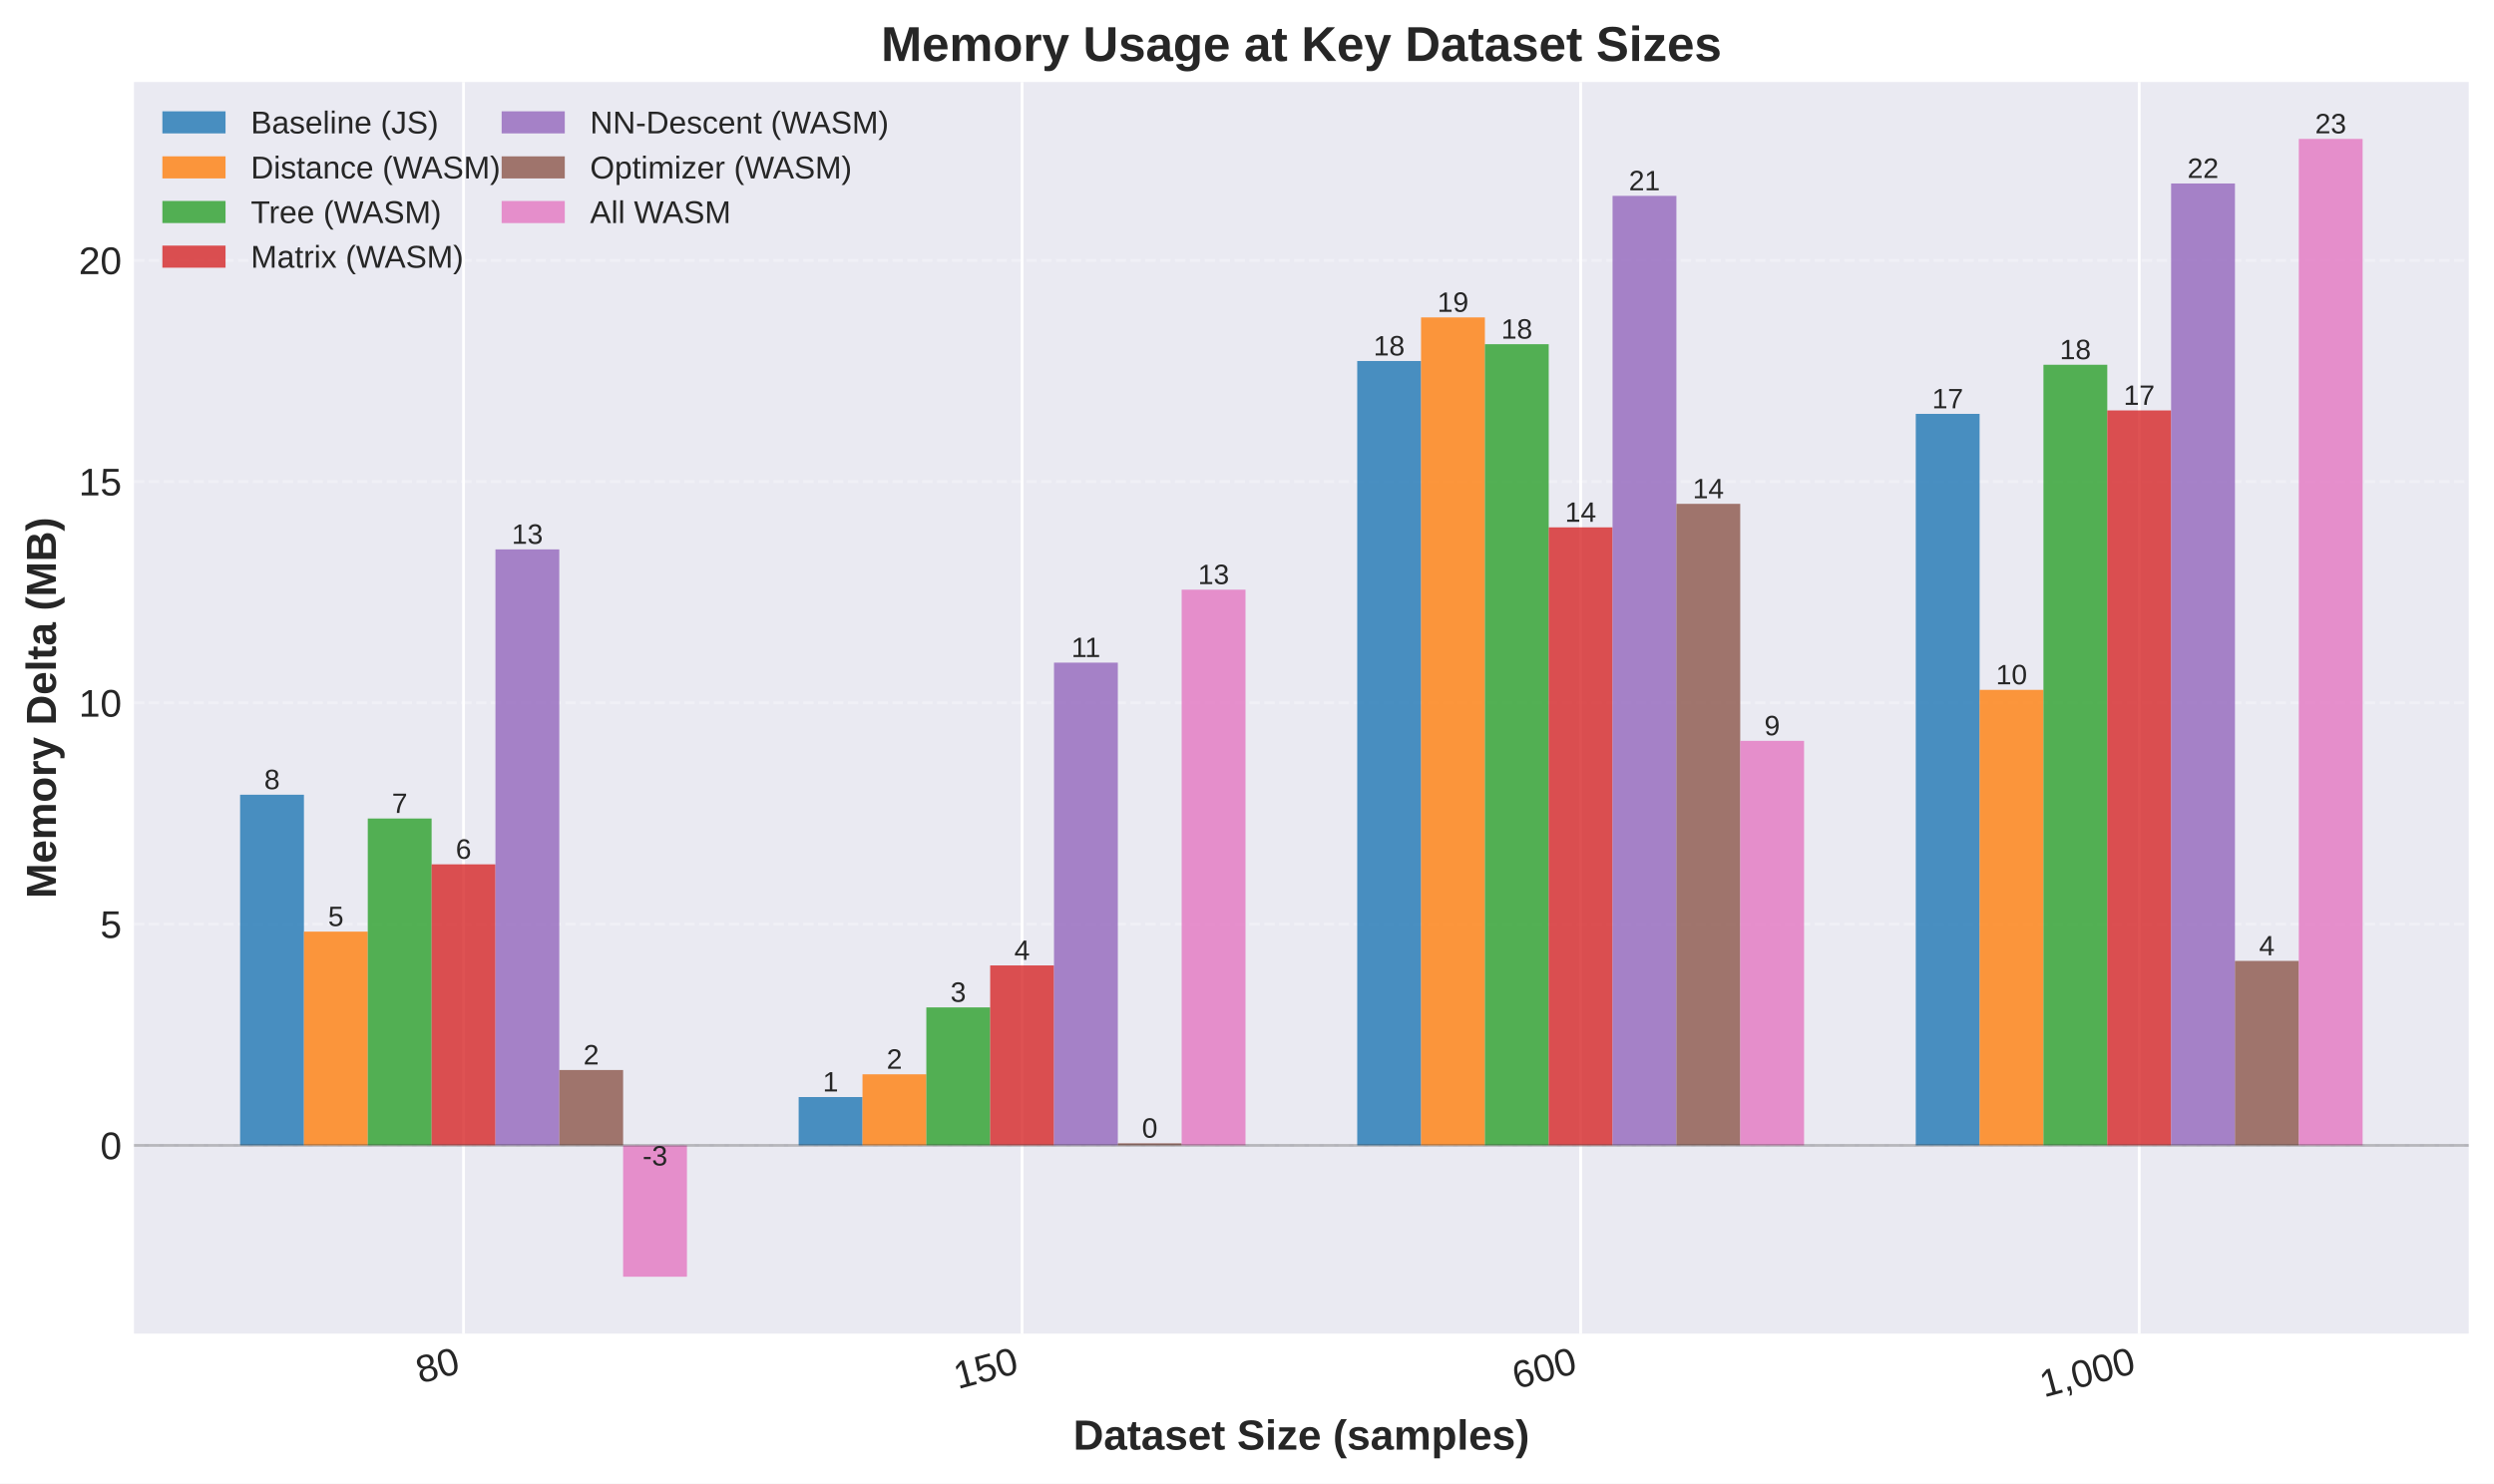
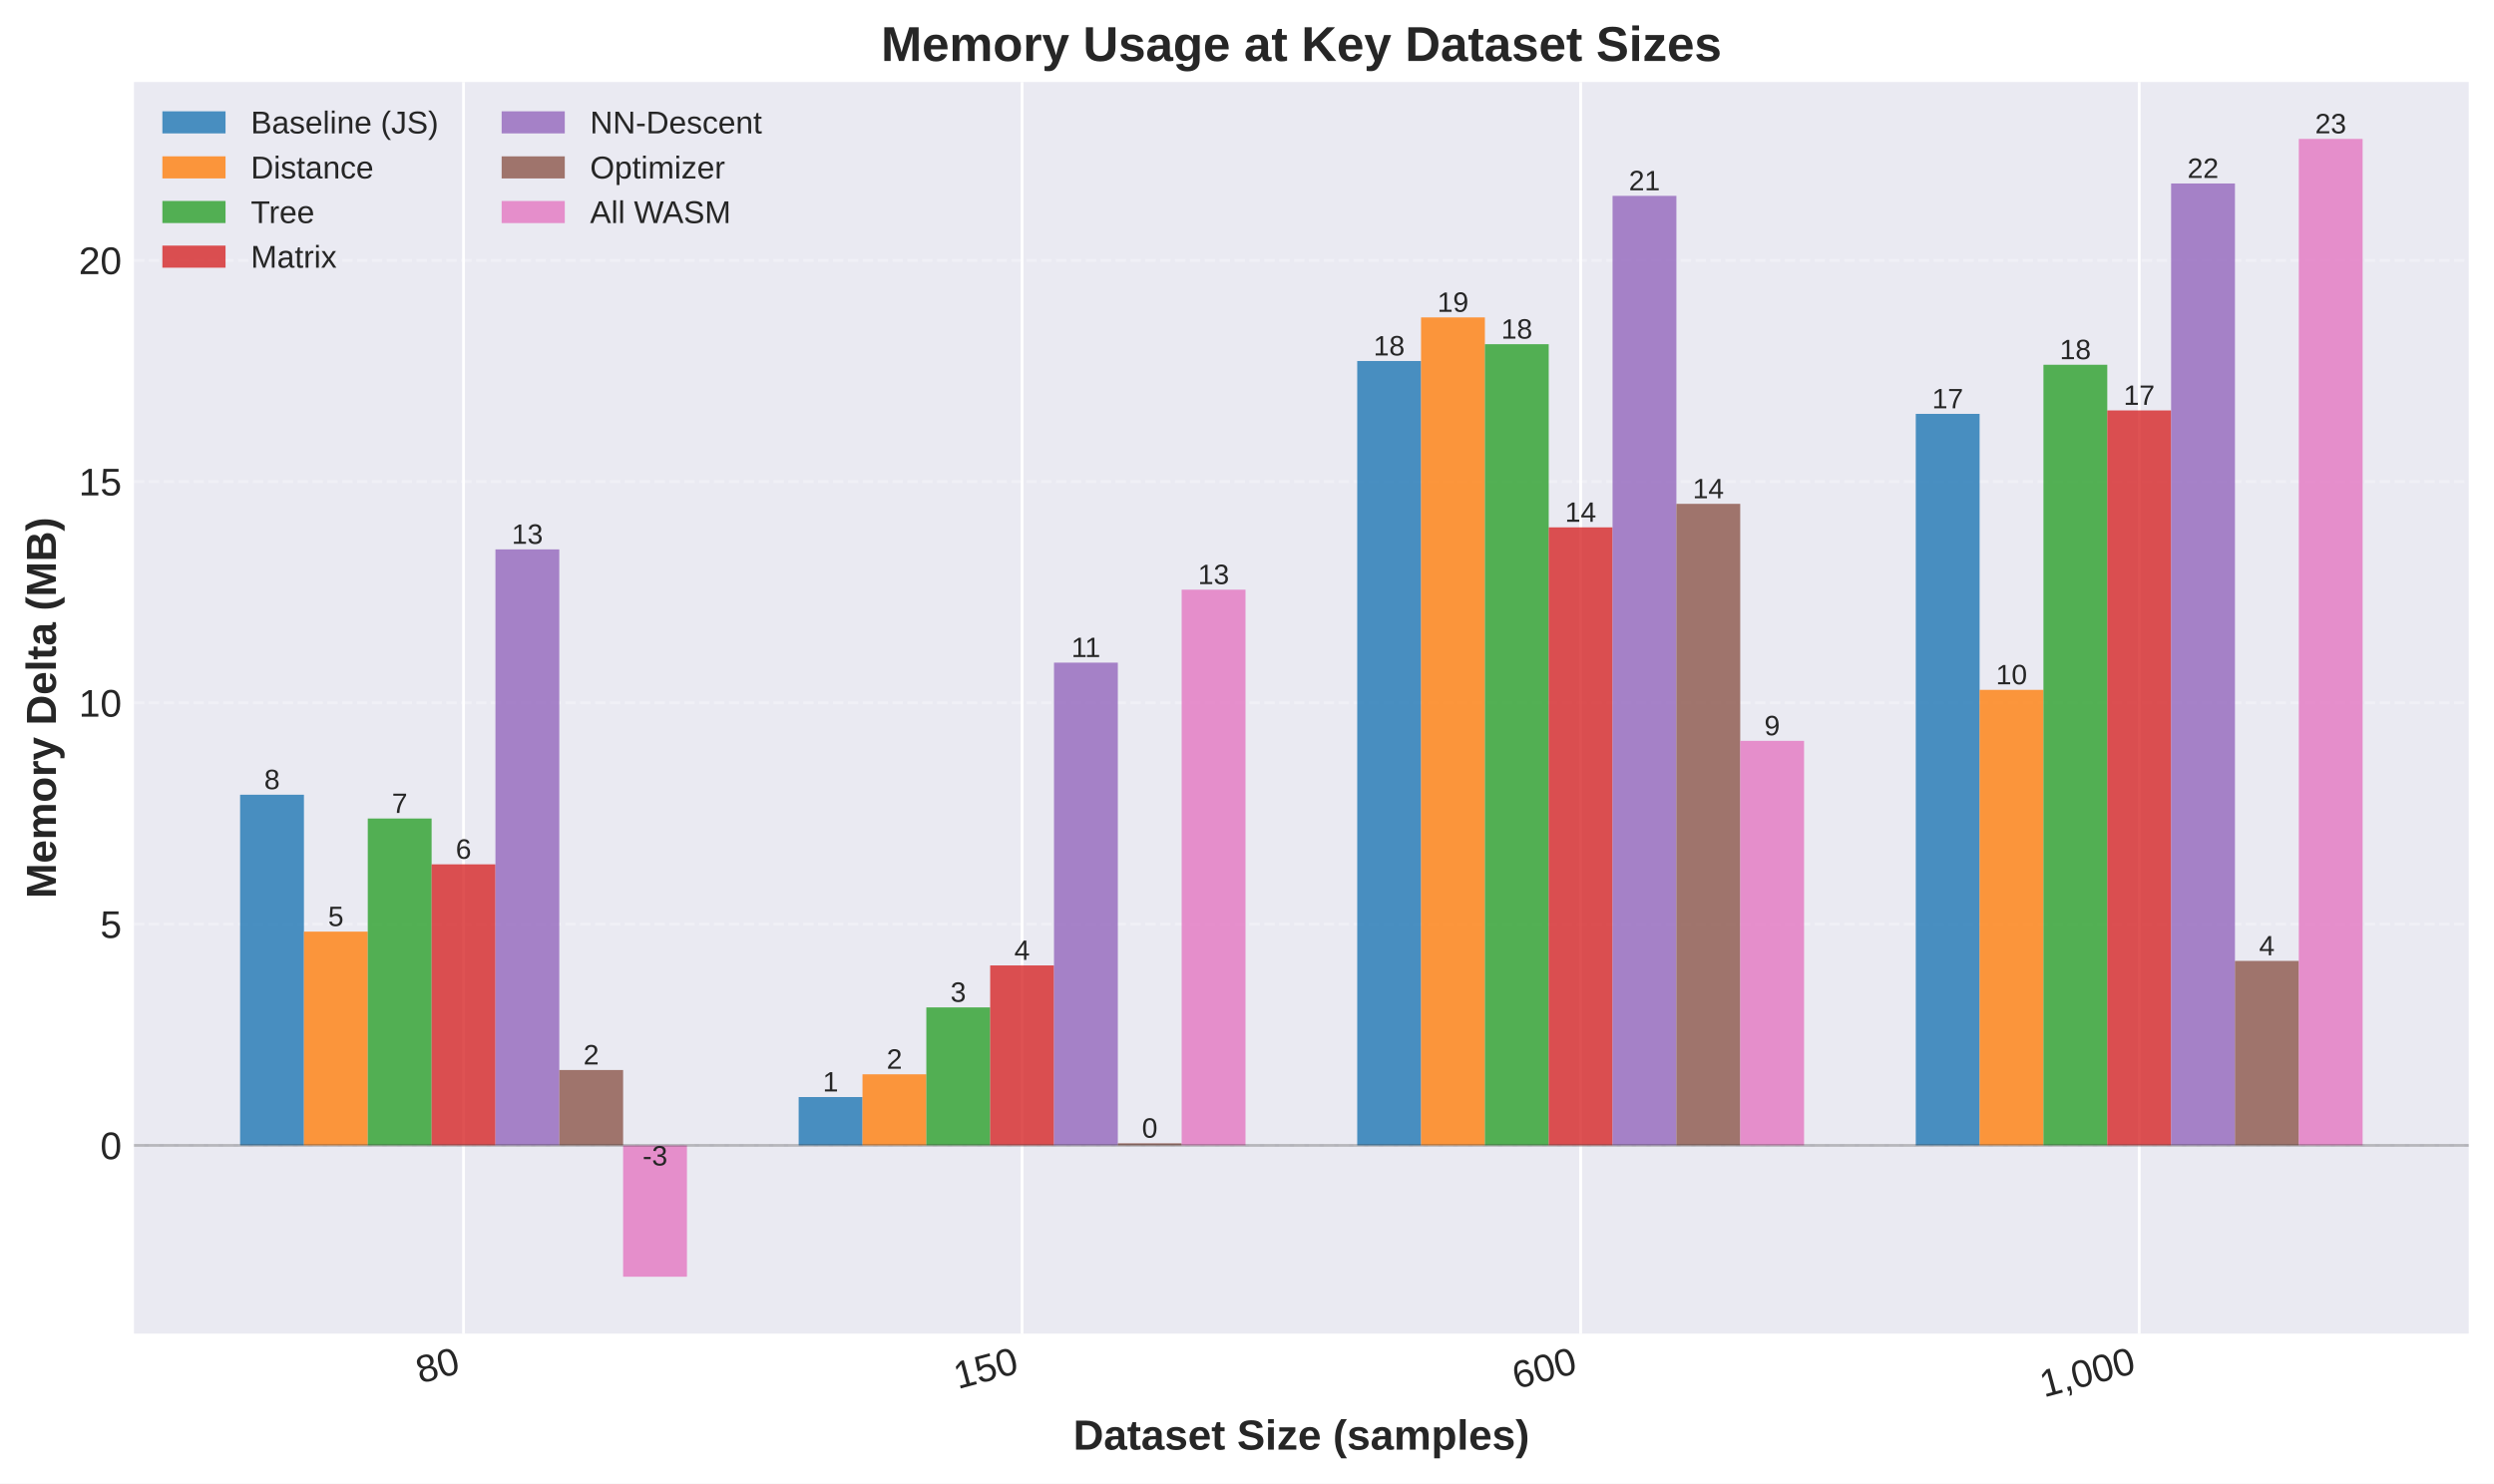
<svg xmlns="http://www.w3.org/2000/svg" width="711.017pt" height="423.11pt" viewBox="0 0 711.017 423.11" version="1.1">
  <defs>
    <style type="text/css">*{stroke-linejoin: round; stroke-linecap: butt}</style>
  </defs>
  <g id="figure_1">
    <g id="patch_1">
      <path d="M 0 423.11  L 711.017 423.11  L 711.017 0  L 0 0  z " style="fill: #ffffff" />
    </g>
    <g id="axes_1">
      <g id="patch_2">
        <path d="M 38.195 380.308  L 703.817 380.308  L 703.817 23.392  L 38.195 23.392  z " style="fill: #eaeaf2" />
      </g>
      <g id="matplotlib.axis_1">
        <g id="xtick_1">
          <g id="line2d_1">
            <path d="M 132.147 380.308  L 132.147 23.392  " clip-path="url(#p0a0a014450)" style="fill: none; stroke: #ffffff; stroke-width: 0.8; stroke-linecap: round" />
          </g>
          <g id="line2d_2" />
          <g id="text_1">
            <text style="font-size: 11px; font-family: 'Arial', 'Liberation Sans', 'DejaVu Sans', 'Bitstream Vera Sans', sans-serif; fill: #262626" transform="translate(119.7636 394.5801) rotate(-15)">80</text>
          </g>
        </g>
        <g id="xtick_2">
          <g id="line2d_3">
            <path d="M 291.386 380.308  L 291.386 23.392  " clip-path="url(#p0a0a014450)" style="fill: none; stroke: #ffffff; stroke-width: 0.8; stroke-linecap: round" />
          </g>
          <g id="line2d_4" />
          <g id="text_2">
            <text style="font-size: 11px; font-family: 'Arial', 'Liberation Sans', 'DejaVu Sans', 'Bitstream Vera Sans', sans-serif; fill: #262626" transform="translate(273.0945 396.1633) rotate(-15)">150</text>
          </g>
        </g>
        <g id="xtick_3">
          <g id="line2d_5">
            <path d="M 450.626 380.308  L 450.626 23.392  " clip-path="url(#p0a0a014450)" style="fill: none; stroke: #ffffff; stroke-width: 0.8; stroke-linecap: round" />
          </g>
          <g id="line2d_6" />
          <g id="text_3">
            <text style="font-size: 11px; font-family: 'Arial', 'Liberation Sans', 'DejaVu Sans', 'Bitstream Vera Sans', sans-serif; fill: #262626" transform="translate(432.3341 396.1633) rotate(-15)">600</text>
          </g>
        </g>
        <g id="xtick_4">
          <g id="line2d_7">
            <path d="M 609.865 380.308  L 609.865 23.392  " clip-path="url(#p0a0a014450)" style="fill: none; stroke: #ffffff; stroke-width: 0.8; stroke-linecap: round" />
          </g>
          <g id="line2d_8" />
          <g id="text_4">
            <text style="font-size: 11px; font-family: 'Arial', 'Liberation Sans', 'DejaVu Sans', 'Bitstream Vera Sans', sans-serif; fill: #262626" transform="translate(582.7132 398.5375) rotate(-15)">1,000</text>
          </g>
        </g>
        <g id="text_5">
          <text style="font-weight: 700; font-size: 12px; font-family: 'Arial', 'Liberation Sans', 'DejaVu Sans', 'Bitstream Vera Sans', sans-serif; text-anchor: middle; fill: #262626" x="371.006" y="413.385" transform="rotate(-0 371.0059 413.3848)">Dataset Size (samples)</text>
        </g>
      </g>
      <g id="matplotlib.axis_2">
        <g id="ytick_1">
          <g id="line2d_9">
            <path d="M 38.195 326.635  L 703.817 326.635  " clip-path="url(#p0a0a014450)" style="fill: none; stroke-dasharray: 2.96,1.28; stroke-dashoffset: 0; stroke: #ffffff; stroke-opacity: 0.3; stroke-width: 0.8" />
          </g>
          <g id="line2d_10" />
          <g id="text_6">
            <text style="font-size: 11px; font-family: 'Arial', 'Liberation Sans', 'DejaVu Sans', 'Bitstream Vera Sans', sans-serif; text-anchor: end; fill: #262626" x="34.695" y="330.572" transform="rotate(-0 34.69531 330.5716)">0</text>
          </g>
        </g>
        <g id="ytick_2">
          <g id="line2d_11">
            <path d="M 38.195 263.536  L 703.817 263.536  " clip-path="url(#p0a0a014450)" style="fill: none; stroke-dasharray: 2.96,1.28; stroke-dashoffset: 0; stroke: #ffffff; stroke-opacity: 0.3; stroke-width: 0.8" />
          </g>
          <g id="line2d_12" />
          <g id="text_7">
            <text style="font-size: 11px; font-family: 'Arial', 'Liberation Sans', 'DejaVu Sans', 'Bitstream Vera Sans', sans-serif; text-anchor: end; fill: #262626" x="34.695" y="267.473" transform="rotate(-0 34.69531 267.4732)">5</text>
          </g>
        </g>
        <g id="ytick_3">
          <g id="line2d_13">
            <path d="M 38.195 200.438  L 703.817 200.438  " clip-path="url(#p0a0a014450)" style="fill: none; stroke-dasharray: 2.96,1.28; stroke-dashoffset: 0; stroke: #ffffff; stroke-opacity: 0.3; stroke-width: 0.8" />
          </g>
          <g id="line2d_14" />
          <g id="text_8">
            <text style="font-size: 11px; font-family: 'Arial', 'Liberation Sans', 'DejaVu Sans', 'Bitstream Vera Sans', sans-serif; text-anchor: end; fill: #262626" x="34.695" y="204.375" transform="rotate(-0 34.69531 204.3748)">10</text>
          </g>
        </g>
        <g id="ytick_4">
          <g id="line2d_15">
            <path d="M 38.195 137.34  L 703.817 137.34  " clip-path="url(#p0a0a014450)" style="fill: none; stroke-dasharray: 2.96,1.28; stroke-dashoffset: 0; stroke: #ffffff; stroke-opacity: 0.3; stroke-width: 0.8" />
          </g>
          <g id="line2d_16" />
          <g id="text_9">
            <text style="font-size: 11px; font-family: 'Arial', 'Liberation Sans', 'DejaVu Sans', 'Bitstream Vera Sans', sans-serif; text-anchor: end; fill: #262626" x="34.695" y="141.276" transform="rotate(-0 34.69531 141.2765)">15</text>
          </g>
        </g>
        <g id="ytick_5">
          <g id="line2d_17">
            <path d="M 38.195 74.241  L 703.817 74.241  " clip-path="url(#p0a0a014450)" style="fill: none; stroke-dasharray: 2.96,1.28; stroke-dashoffset: 0; stroke: #ffffff; stroke-opacity: 0.3; stroke-width: 0.8" />
          </g>
          <g id="line2d_18" />
          <g id="text_10">
            <text style="font-size: 11px; font-family: 'Arial', 'Liberation Sans', 'DejaVu Sans', 'Bitstream Vera Sans', sans-serif; text-anchor: end; fill: #262626" x="34.695" y="78.178" transform="rotate(-0 34.69531 78.17809)">20</text>
          </g>
        </g>
        <g id="text_11">
          <text style="font-weight: 700; font-size: 12px; font-family: 'Arial', 'Liberation Sans', 'DejaVu Sans', 'Bitstream Vera Sans', sans-serif; text-anchor: middle; fill: #262626" x="15.936" y="201.85" transform="rotate(-90 15.93562 201.85)">Memory Delta (MB)</text>
        </g>
      </g>
      <g id="patch_3">
        <path d="M 68.451 326.635  L 86.65 326.635  L 86.65 226.637  L 68.451 226.637  z " clip-path="url(#p0a0a014450)" style="fill: #1f77b4; opacity: 0.8" />
      </g>
      <g id="patch_4">
        <path d="M 227.69 326.635  L 245.889 326.635  L 245.889 312.848  L 227.69 312.848  z " clip-path="url(#p0a0a014450)" style="fill: #1f77b4; opacity: 0.8" />
      </g>
      <g id="patch_5">
        <path d="M 386.93 326.635  L 405.129 326.635  L 405.129 102.95  L 386.93 102.95  z " clip-path="url(#p0a0a014450)" style="fill: #1f77b4; opacity: 0.8" />
      </g>
      <g id="patch_6">
        <path d="M 546.169 326.635  L 564.368 326.635  L 564.368 118.023  L 546.169 118.023  z " clip-path="url(#p0a0a014450)" style="fill: #1f77b4; opacity: 0.8" />
      </g>
      <g id="patch_7">
        <path d="M 86.65 326.635  L 104.848 326.635  L 104.848 265.675  L 86.65 265.675  z " clip-path="url(#p0a0a014450)" style="fill: #ff7f0e; opacity: 0.8" />
      </g>
      <g id="patch_8">
        <path d="M 245.889 326.635  L 264.088 326.635  L 264.088 306.366  L 245.889 306.366  z " clip-path="url(#p0a0a014450)" style="fill: #ff7f0e; opacity: 0.8" />
      </g>
      <g id="patch_9">
        <path d="M 405.129 326.635  L 423.327 326.635  L 423.327 90.517  L 405.129 90.517  z " clip-path="url(#p0a0a014450)" style="fill: #ff7f0e; opacity: 0.8" />
      </g>
      <g id="patch_10">
        <path d="M 564.368 326.635  L 582.567 326.635  L 582.567 196.729  L 564.368 196.729  z " clip-path="url(#p0a0a014450)" style="fill: #ff7f0e; opacity: 0.8" />
      </g>
      <g id="patch_11">
        <path d="M 104.848 326.635  L 123.047 326.635  L 123.047 233.416  L 104.848 233.416  z " clip-path="url(#p0a0a014450)" style="fill: #2ca02c; opacity: 0.8" />
      </g>
      <g id="patch_12">
        <path d="M 264.088 326.635  L 282.287 326.635  L 282.287 287.284  L 264.088 287.284  z " clip-path="url(#p0a0a014450)" style="fill: #2ca02c; opacity: 0.8" />
      </g>
      <g id="patch_13">
        <path d="M 423.327 326.635  L 441.526 326.635  L 441.526 98.157  L 423.327 98.157  z " clip-path="url(#p0a0a014450)" style="fill: #2ca02c; opacity: 0.8" />
      </g>
      <g id="patch_14">
        <path d="M 582.567 326.635  L 600.766 326.635  L 600.766 104.021  L 582.567 104.021  z " clip-path="url(#p0a0a014450)" style="fill: #2ca02c; opacity: 0.8" />
      </g>
      <g id="patch_15">
        <path d="M 123.047 326.635  L 141.246 326.635  L 141.246 246.485  L 123.047 246.485  z " clip-path="url(#p0a0a014450)" style="fill: #d62728; opacity: 0.8" />
      </g>
      <g id="patch_16">
        <path d="M 282.287 326.635  L 300.486 326.635  L 300.486 275.316  L 282.287 275.316  z " clip-path="url(#p0a0a014450)" style="fill: #d62728; opacity: 0.8" />
      </g>
      <g id="patch_17">
        <path d="M 441.526 326.635  L 459.725 326.635  L 459.725 150.387  L 441.526 150.387  z " clip-path="url(#p0a0a014450)" style="fill: #d62728; opacity: 0.8" />
      </g>
      <g id="patch_18">
        <path d="M 600.766 326.635  L 618.965 326.635  L 618.965 117.043  L 600.766 117.043  z " clip-path="url(#p0a0a014450)" style="fill: #d62728; opacity: 0.8" />
      </g>
      <g id="patch_19">
        <path d="M 141.246 326.635  L 159.445 326.635  L 159.445 156.673  L 141.246 156.673  z " clip-path="url(#p0a0a014450)" style="fill: #9467bd; opacity: 0.8" />
      </g>
      <g id="patch_20">
        <path d="M 300.486 326.635  L 318.684 326.635  L 318.684 188.965  L 300.486 188.965  z " clip-path="url(#p0a0a014450)" style="fill: #9467bd; opacity: 0.8" />
      </g>
      <g id="patch_21">
        <path d="M 459.725 326.635  L 477.924 326.635  L 477.924 55.853  L 459.725 55.853  z " clip-path="url(#p0a0a014450)" style="fill: #9467bd; opacity: 0.8" />
      </g>
      <g id="patch_22">
        <path d="M 618.965 326.635  L 637.163 326.635  L 637.163 52.325  L 618.965 52.325  z " clip-path="url(#p0a0a014450)" style="fill: #9467bd; opacity: 0.8" />
      </g>
      <g id="patch_23">
        <path d="M 159.445 326.635  L 177.644 326.635  L 177.644 305.14  L 159.445 305.14  z " clip-path="url(#p0a0a014450)" style="fill: #8c564b; opacity: 0.8" />
      </g>
      <g id="patch_24">
        <path d="M 318.684 326.635  L 336.883 326.635  L 336.883 326.034  L 318.684 326.034  z " clip-path="url(#p0a0a014450)" style="fill: #8c564b; opacity: 0.8" />
      </g>
      <g id="patch_25">
        <path d="M 477.924 326.635  L 496.123 326.635  L 496.123 143.685  L 477.924 143.685  z " clip-path="url(#p0a0a014450)" style="fill: #8c564b; opacity: 0.8" />
      </g>
      <g id="patch_26">
        <path d="M 637.163 326.635  L 655.362 326.635  L 655.362 274.026  L 637.163 274.026  z " clip-path="url(#p0a0a014450)" style="fill: #8c564b; opacity: 0.8" />
      </g>
      <g id="patch_27">
        <path d="M 177.644 326.635  L 195.842 326.635  L 195.842 364.085  L 177.644 364.085  z " clip-path="url(#p0a0a014450)" style="fill: #e377c2; opacity: 0.8" />
      </g>
      <g id="patch_28">
        <path d="M 336.883 326.635  L 355.082 326.635  L 355.082 168.161  L 336.883 168.161  z " clip-path="url(#p0a0a014450)" style="fill: #e377c2; opacity: 0.8" />
      </g>
      <g id="patch_29">
        <path d="M 496.123 326.635  L 514.322 326.635  L 514.322 211.272  L 496.123 211.272  z " clip-path="url(#p0a0a014450)" style="fill: #e377c2; opacity: 0.8" />
      </g>
      <g id="patch_30">
        <path d="M 655.362 326.635  L 673.561 326.635  L 673.561 39.615  L 655.362 39.615  z " clip-path="url(#p0a0a014450)" style="fill: #e377c2; opacity: 0.8" />
      </g>
      <g id="line2d_19">
        <path d="M 38.195 326.635  L 703.817 326.635  " clip-path="url(#p0a0a014450)" style="fill: none; stroke: #333333; stroke-opacity: 0.3; stroke-width: 0.8; stroke-linecap: round" />
      </g>
      <g id="patch_31">
        <path d="M 38.195 380.308  L 38.195 23.392  " style="fill: none" />
      </g>
      <g id="patch_32">
        <path d="M 703.817 380.308  L 703.817 23.392  " style="fill: none" />
      </g>
      <g id="patch_33">
        <path d="M 38.195 380.308  L 703.817 380.308  " style="fill: none" />
      </g>
      <g id="patch_34">
        <path d="M 38.195 23.392  L 703.817 23.392  " style="fill: none" />
      </g>
      <g id="text_12">
        <text style="font-size: 8px; font-family: 'Arial', 'Liberation Sans', 'DejaVu Sans', 'Bitstream Vera Sans', sans-serif; text-anchor: middle; fill: #262626" x="77.55" y="225.047" transform="rotate(-0 77.55023 225.0468)">8</text>
      </g>
      <g id="text_13">
        <text style="font-size: 8px; font-family: 'Arial', 'Liberation Sans', 'DejaVu Sans', 'Bitstream Vera Sans', sans-serif; text-anchor: middle; fill: #262626" x="236.79" y="311.258" transform="rotate(-0 236.7898 311.258)">1</text>
      </g>
      <g id="text_14">
        <text style="font-size: 8px; font-family: 'Arial', 'Liberation Sans', 'DejaVu Sans', 'Bitstream Vera Sans', sans-serif; text-anchor: middle; fill: #262626" x="396.029" y="101.36" transform="rotate(-0 396.0293 101.3604)">18</text>
      </g>
      <g id="text_15">
        <text style="font-size: 8px; font-family: 'Arial', 'Liberation Sans', 'DejaVu Sans', 'Bitstream Vera Sans', sans-serif; text-anchor: middle; fill: #262626" x="555.269" y="116.433" transform="rotate(-0 555.2688 116.4334)">17</text>
      </g>
      <g id="text_16">
        <text style="font-size: 8px; font-family: 'Arial', 'Liberation Sans', 'DejaVu Sans', 'Bitstream Vera Sans', sans-serif; text-anchor: middle; fill: #262626" x="95.749" y="264.085" transform="rotate(-0 95.74903 264.0851)">5</text>
      </g>
      <g id="text_17">
        <text style="font-size: 8px; font-family: 'Arial', 'Liberation Sans', 'DejaVu Sans', 'Bitstream Vera Sans', sans-serif; text-anchor: middle; fill: #262626" x="254.989" y="304.776" transform="rotate(-0 254.9886 304.7761)">2</text>
      </g>
      <g id="text_18">
        <text style="font-size: 8px; font-family: 'Arial', 'Liberation Sans', 'DejaVu Sans', 'Bitstream Vera Sans', sans-serif; text-anchor: middle; fill: #262626" x="414.228" y="88.927" transform="rotate(-0 414.2281 88.92742)">19</text>
      </g>
      <g id="text_19">
        <text style="font-size: 8px; font-family: 'Arial', 'Liberation Sans', 'DejaVu Sans', 'Bitstream Vera Sans', sans-serif; text-anchor: middle; fill: #262626" x="573.468" y="195.139" transform="rotate(-0 573.4676 195.1387)">10</text>
      </g>
      <g id="text_20">
        <text style="font-size: 8px; font-family: 'Arial', 'Liberation Sans', 'DejaVu Sans', 'Bitstream Vera Sans', sans-serif; text-anchor: middle; fill: #262626" x="113.948" y="231.826" transform="rotate(-0 113.9478 231.8259)">7</text>
      </g>
      <g id="text_21">
        <text style="font-size: 8px; font-family: 'Arial', 'Liberation Sans', 'DejaVu Sans', 'Bitstream Vera Sans', sans-serif; text-anchor: middle; fill: #262626" x="273.187" y="285.694" transform="rotate(-0 273.1874 285.6942)">3</text>
      </g>
      <g id="text_22">
        <text style="font-size: 8px; font-family: 'Arial', 'Liberation Sans', 'DejaVu Sans', 'Bitstream Vera Sans', sans-serif; text-anchor: middle; fill: #262626" x="432.427" y="96.567" transform="rotate(-0 432.4269 96.56737)">18</text>
      </g>
      <g id="text_23">
        <text style="font-size: 8px; font-family: 'Arial', 'Liberation Sans', 'DejaVu Sans', 'Bitstream Vera Sans', sans-serif; text-anchor: middle; fill: #262626" x="591.666" y="102.431" transform="rotate(-0 591.6664 102.4311)">18</text>
      </g>
      <g id="text_24">
        <text style="font-size: 8px; font-family: 'Arial', 'Liberation Sans', 'DejaVu Sans', 'Bitstream Vera Sans', sans-serif; text-anchor: middle; fill: #262626" x="132.147" y="244.895" transform="rotate(-0 132.1466 244.8953)">6</text>
      </g>
      <g id="text_25">
        <text style="font-size: 8px; font-family: 'Arial', 'Liberation Sans', 'DejaVu Sans', 'Bitstream Vera Sans', sans-serif; text-anchor: middle; fill: #262626" x="291.386" y="273.726" transform="rotate(-0 291.3862 273.7258)">4</text>
      </g>
      <g id="text_26">
        <text style="font-size: 8px; font-family: 'Arial', 'Liberation Sans', 'DejaVu Sans', 'Bitstream Vera Sans', sans-serif; text-anchor: middle; fill: #262626" x="450.626" y="148.797" transform="rotate(-0 450.6257 148.7968)">14</text>
      </g>
      <g id="text_27">
        <text style="font-size: 8px; font-family: 'Arial', 'Liberation Sans', 'DejaVu Sans', 'Bitstream Vera Sans', sans-serif; text-anchor: middle; fill: #262626" x="609.865" y="115.453" transform="rotate(-0 609.8652 115.4534)">17</text>
      </g>
      <g id="text_28">
        <text style="font-size: 8px; font-family: 'Arial', 'Liberation Sans', 'DejaVu Sans', 'Bitstream Vera Sans', sans-serif; text-anchor: middle; fill: #262626" x="150.345" y="155.083" transform="rotate(-0 150.3454 155.0825)">13</text>
      </g>
      <g id="text_29">
        <text style="font-size: 8px; font-family: 'Arial', 'Liberation Sans', 'DejaVu Sans', 'Bitstream Vera Sans', sans-serif; text-anchor: middle; fill: #262626" x="309.585" y="187.375" transform="rotate(-0 309.585 187.3754)">11</text>
      </g>
      <g id="text_30">
        <text style="font-size: 8px; font-family: 'Arial', 'Liberation Sans', 'DejaVu Sans', 'Bitstream Vera Sans', sans-serif; text-anchor: middle; fill: #262626" x="468.825" y="54.263" transform="rotate(-0 468.8245 54.26349)">21</text>
      </g>
      <g id="text_31">
        <text style="font-size: 8px; font-family: 'Arial', 'Liberation Sans', 'DejaVu Sans', 'Bitstream Vera Sans', sans-serif; text-anchor: middle; fill: #262626" x="628.064" y="50.735" transform="rotate(-0 628.064 50.73451)">22</text>
      </g>
      <g id="text_32">
        <text style="font-size: 8px; font-family: 'Arial', 'Liberation Sans', 'DejaVu Sans', 'Bitstream Vera Sans', sans-serif; text-anchor: middle; fill: #262626" x="168.544" y="303.55" transform="rotate(-0 168.5442 303.5498)">2</text>
      </g>
      <g id="text_33">
        <text style="font-size: 8px; font-family: 'Arial', 'Liberation Sans', 'DejaVu Sans', 'Bitstream Vera Sans', sans-serif; text-anchor: middle; fill: #262626" x="327.784" y="324.444" transform="rotate(-0 327.7838 324.4443)">0</text>
      </g>
      <g id="text_34">
        <text style="font-size: 8px; font-family: 'Arial', 'Liberation Sans', 'DejaVu Sans', 'Bitstream Vera Sans', sans-serif; text-anchor: middle; fill: #262626" x="487.023" y="142.095" transform="rotate(-0 487.0233 142.0954)">14</text>
      </g>
      <g id="text_35">
        <text style="font-size: 8px; font-family: 'Arial', 'Liberation Sans', 'DejaVu Sans', 'Bitstream Vera Sans', sans-serif; text-anchor: middle; fill: #262626" x="646.263" y="272.436" transform="rotate(-0 646.2628 272.4362)">4</text>
      </g>
      <g id="text_36">
        <text style="font-size: 8px; font-family: 'Arial', 'Liberation Sans', 'DejaVu Sans', 'Bitstream Vera Sans', sans-serif; text-anchor: middle; fill: #262626" x="186.743" y="332.361" transform="rotate(-0 186.743 332.3611)">-3</text>
      </g>
      <g id="text_37">
        <text style="font-size: 8px; font-family: 'Arial', 'Liberation Sans', 'DejaVu Sans', 'Bitstream Vera Sans', sans-serif; text-anchor: middle; fill: #262626" x="345.983" y="166.571" transform="rotate(-0 345.9826 166.5713)">13</text>
      </g>
      <g id="text_38">
        <text style="font-size: 8px; font-family: 'Arial', 'Liberation Sans', 'DejaVu Sans', 'Bitstream Vera Sans', sans-serif; text-anchor: middle; fill: #262626" x="505.222" y="209.682" transform="rotate(-0 505.2221 209.6817)">9</text>
      </g>
      <g id="text_39">
        <text style="font-size: 8px; font-family: 'Arial', 'Liberation Sans', 'DejaVu Sans', 'Bitstream Vera Sans', sans-serif; text-anchor: middle; fill: #262626" x="664.462" y="38.025" transform="rotate(-0 664.4616 38.02506)">23</text>
      </g>
      <g id="text_40">
        <text style="font-weight: 700; font-size: 14px; font-family: 'Arial', 'Liberation Sans', 'DejaVu Sans', 'Bitstream Vera Sans', sans-serif; text-anchor: middle; fill: #262626" x="371.006" y="17.392" transform="rotate(-0 371.0059 17.39156)">Memory Usage at Key Dataset Sizes</text>
      </g>
      <g id="legend_1">
        <g id="patch_35">
          <path d="M 46.295 38.043  L 64.295 38.043  L 64.295 31.743  L 46.295 31.743  z " style="fill: #1f77b4; opacity: 0.8" />
        </g>
        <g id="text_41">
          <text style="font-size: 9px; font-family: 'Arial', 'Liberation Sans', 'DejaVu Sans', 'Bitstream Vera Sans', sans-serif; text-anchor: start; fill: #262626" x="71.495" y="38.043" transform="rotate(-0 71.49531 38.04328)">Baseline (JS)</text>
        </g>
        <g id="patch_36">
          <path d="M 46.295 50.88  L 64.295 50.88  L 64.295 44.58  L 46.295 44.58  z " style="fill: #ff7f0e; opacity: 0.8" />
        </g>
        <g id="text_42">
-           <text style="font-size: 9px; font-family: 'Arial', 'Liberation Sans', 'DejaVu Sans', 'Bitstream Vera Sans', sans-serif; text-anchor: start; fill: #262626" x="71.495" y="50.88" transform="rotate(-0 71.49531 50.87953)">Distance (WASM)</text>
+           <text style="font-size: 9px; font-family: 'Arial', 'Liberation Sans', 'DejaVu Sans', 'Bitstream Vera Sans', sans-serif; text-anchor: start; fill: #262626" x="71.495" y="50.88" transform="rotate(-0 71.49531 50.87953)">Distance</text>
        </g>
        <g id="patch_37">
          <path d="M 46.295 63.61  L 64.295 63.61  L 64.295 57.31  L 46.295 57.31  z " style="fill: #2ca02c; opacity: 0.8" />
        </g>
        <g id="text_43">
-           <text style="font-size: 9px; font-family: 'Arial', 'Liberation Sans', 'DejaVu Sans', 'Bitstream Vera Sans', sans-serif; text-anchor: start; fill: #262626" x="71.495" y="63.61" transform="rotate(-0 71.49531 63.61031)">Tree (WASM)</text>
+           <text style="font-size: 9px; font-family: 'Arial', 'Liberation Sans', 'DejaVu Sans', 'Bitstream Vera Sans', sans-serif; text-anchor: start; fill: #262626" x="71.495" y="63.61" transform="rotate(-0 71.49531 63.61031)">Tree</text>
        </g>
        <g id="patch_38">
          <path d="M 46.295 76.341  L 64.295 76.341  L 64.295 70.041  L 46.295 70.041  z " style="fill: #d62728; opacity: 0.8" />
        </g>
        <g id="text_44">
-           <text style="font-size: 9px; font-family: 'Arial', 'Liberation Sans', 'DejaVu Sans', 'Bitstream Vera Sans', sans-serif; text-anchor: start; fill: #262626" x="71.495" y="76.341" transform="rotate(-0 71.49531 76.34109)">Matrix (WASM)</text>
+           <text style="font-size: 9px; font-family: 'Arial', 'Liberation Sans', 'DejaVu Sans', 'Bitstream Vera Sans', sans-serif; text-anchor: start; fill: #262626" x="71.495" y="76.341" transform="rotate(-0 71.49531 76.34109)">Matrix</text>
        </g>
        <g id="patch_39">
          <path d="M 143.014 38.043  L 161.014 38.043  L 161.014 31.743  L 143.014 31.743  z " style="fill: #9467bd; opacity: 0.8" />
        </g>
        <g id="text_45">
-           <text style="font-size: 9px; font-family: 'Arial', 'Liberation Sans', 'DejaVu Sans', 'Bitstream Vera Sans', sans-serif; text-anchor: start; fill: #262626" x="168.214" y="38.043" transform="rotate(-0 168.2144 38.04328)">NN-Descent (WASM)</text>
+           <text style="font-size: 9px; font-family: 'Arial', 'Liberation Sans', 'DejaVu Sans', 'Bitstream Vera Sans', sans-serif; text-anchor: start; fill: #262626" x="168.214" y="38.043" transform="rotate(-0 168.2144 38.04328)">NN-Descent</text>
        </g>
        <g id="patch_40">
          <path d="M 143.014 50.889  L 161.014 50.889  L 161.014 44.589  L 143.014 44.589  z " style="fill: #8c564b; opacity: 0.8" />
        </g>
        <g id="text_46">
-           <text style="font-size: 9px; font-family: 'Arial', 'Liberation Sans', 'DejaVu Sans', 'Bitstream Vera Sans', sans-serif; text-anchor: start; fill: #262626" x="168.214" y="50.889" transform="rotate(-0 168.2144 50.88938)">Optimizer (WASM)</text>
+           <text style="font-size: 9px; font-family: 'Arial', 'Liberation Sans', 'DejaVu Sans', 'Bitstream Vera Sans', sans-serif; text-anchor: start; fill: #262626" x="168.214" y="50.889" transform="rotate(-0 168.2144 50.88938)">Optimizer</text>
        </g>
        <g id="patch_41">
          <path d="M 143.014 63.62  L 161.014 63.62  L 161.014 57.32  L 143.014 57.32  z " style="fill: #e377c2; opacity: 0.8" />
        </g>
        <g id="text_47">
          <text style="font-size: 9px; font-family: 'Arial', 'Liberation Sans', 'DejaVu Sans', 'Bitstream Vera Sans', sans-serif; text-anchor: start; fill: #262626" x="168.214" y="63.62" transform="rotate(-0 168.2144 63.62016)">All WASM</text>
        </g>
      </g>
    </g>
  </g>
  <defs>
    <clipPath id="p0a0a014450">
      <rect x="38.195" y="23.392" width="665.621" height="356.917" />
    </clipPath>
  </defs>
</svg>
